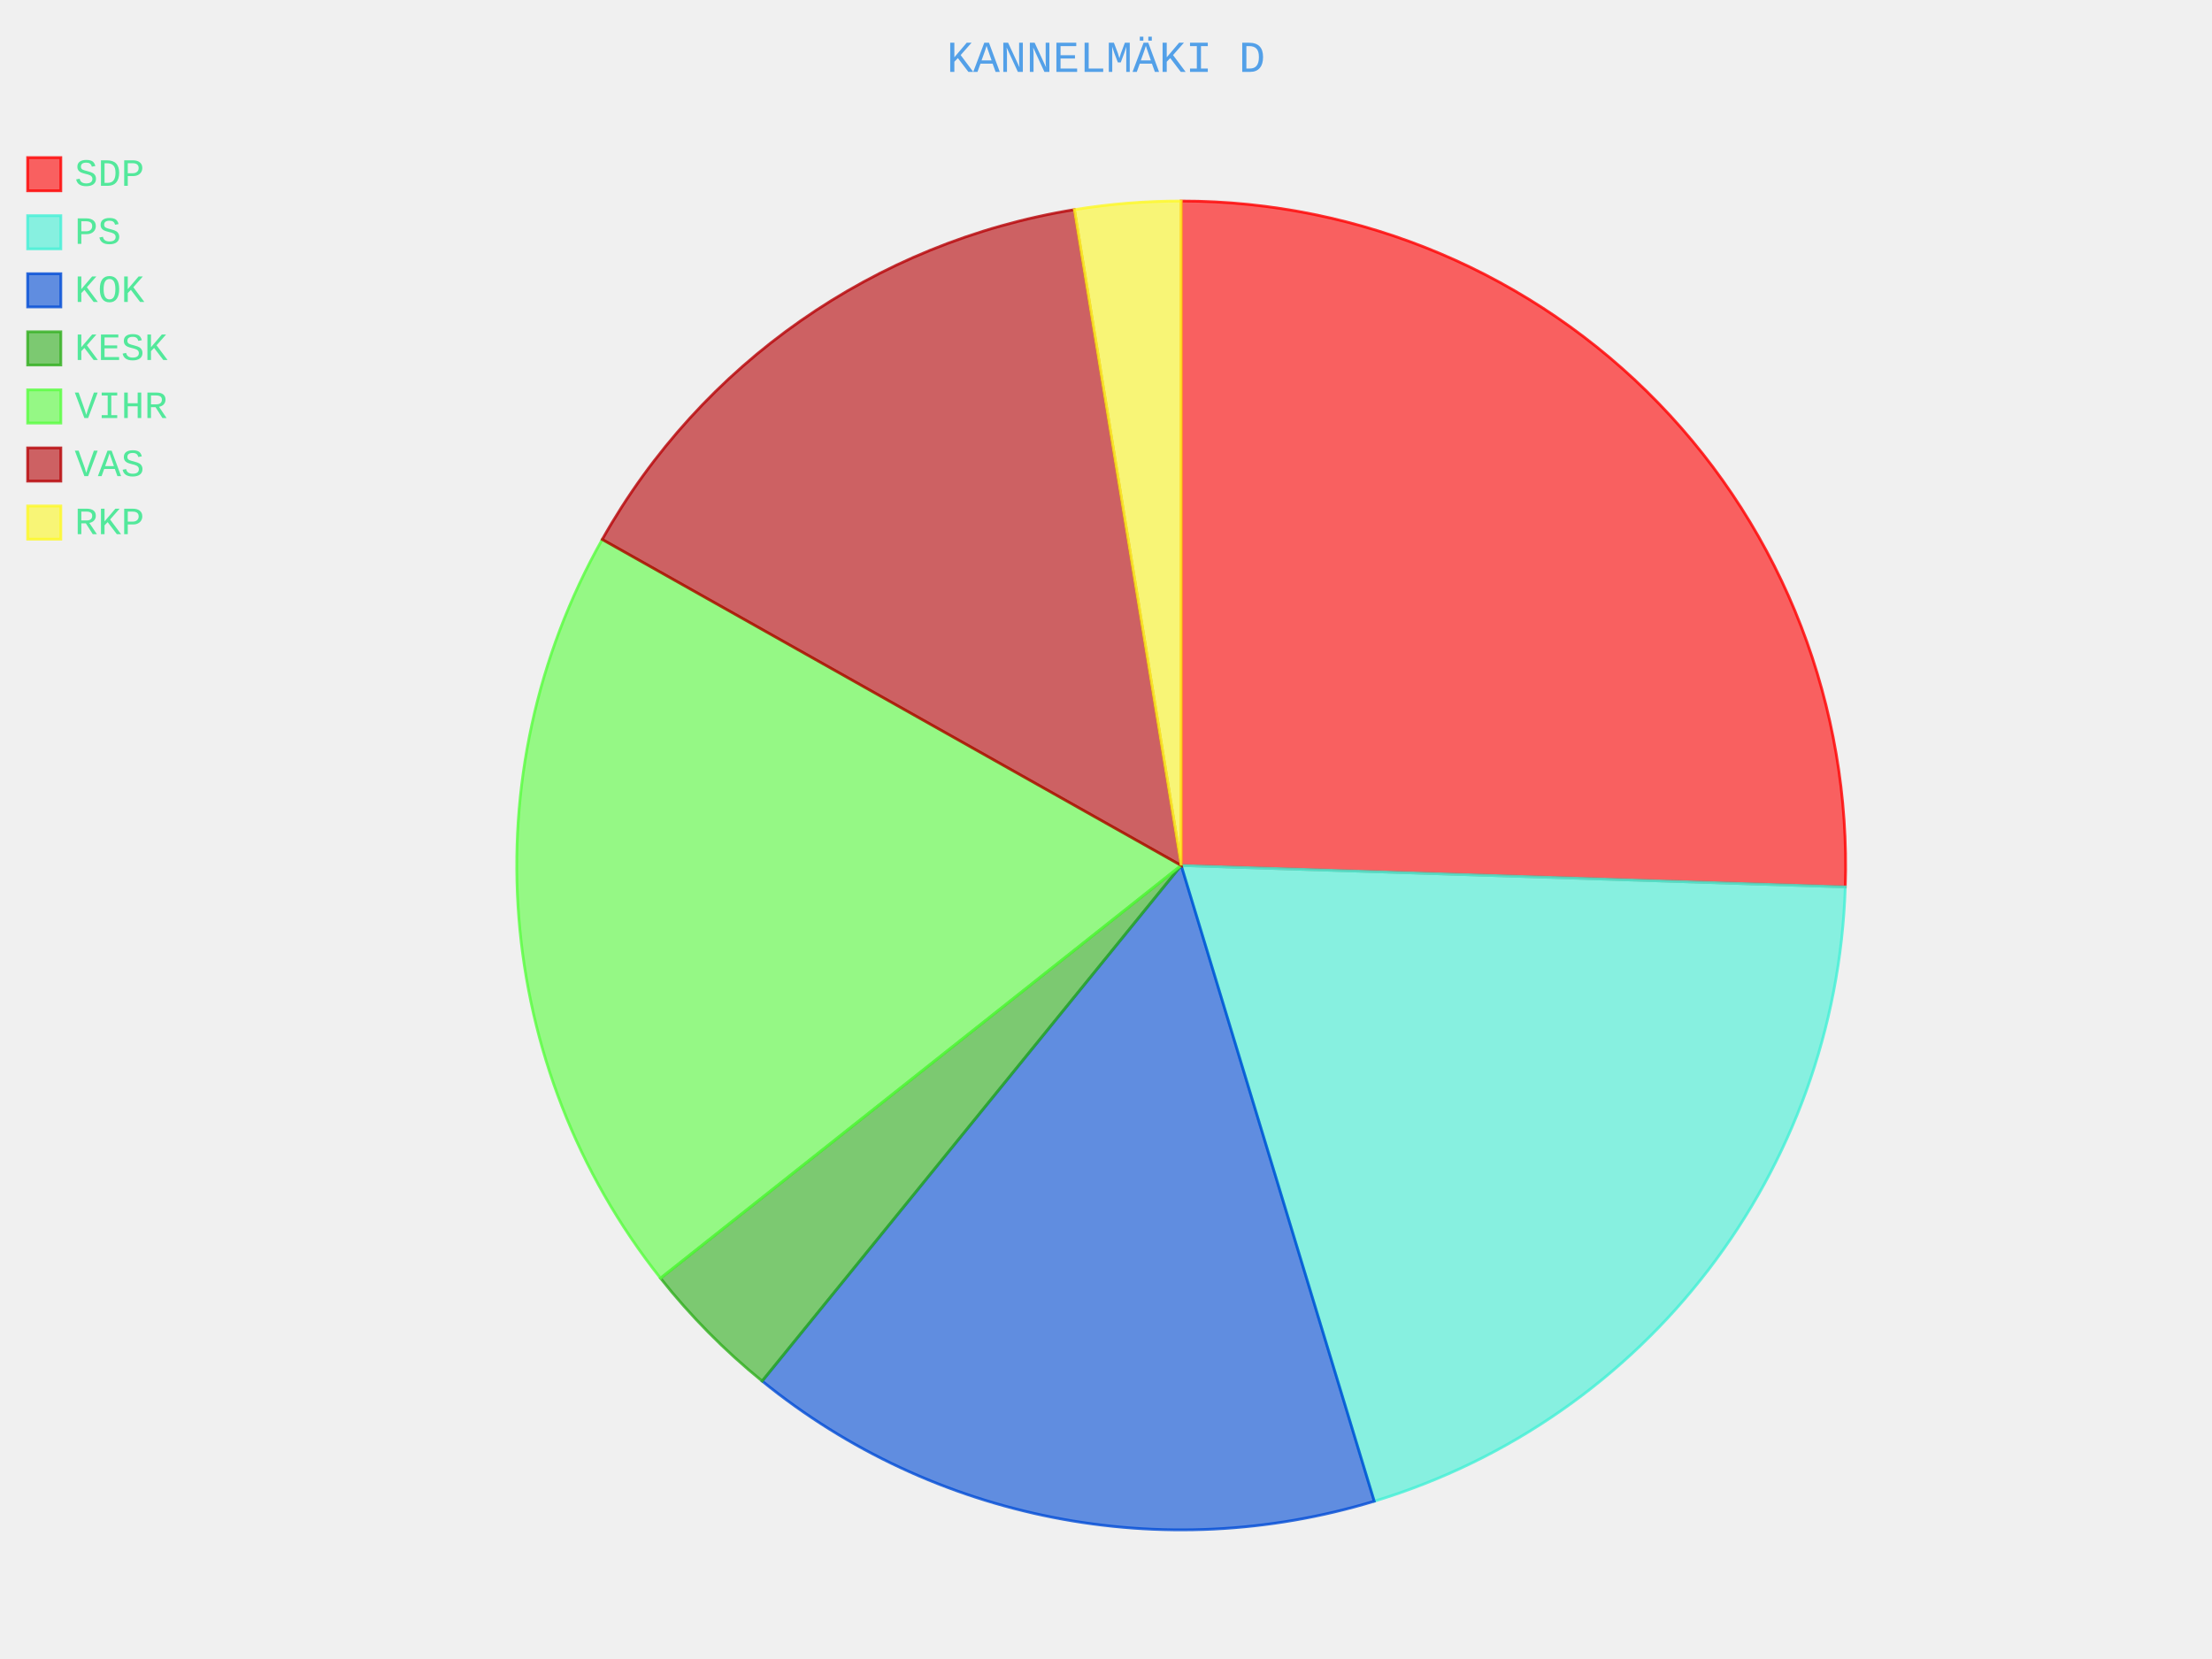
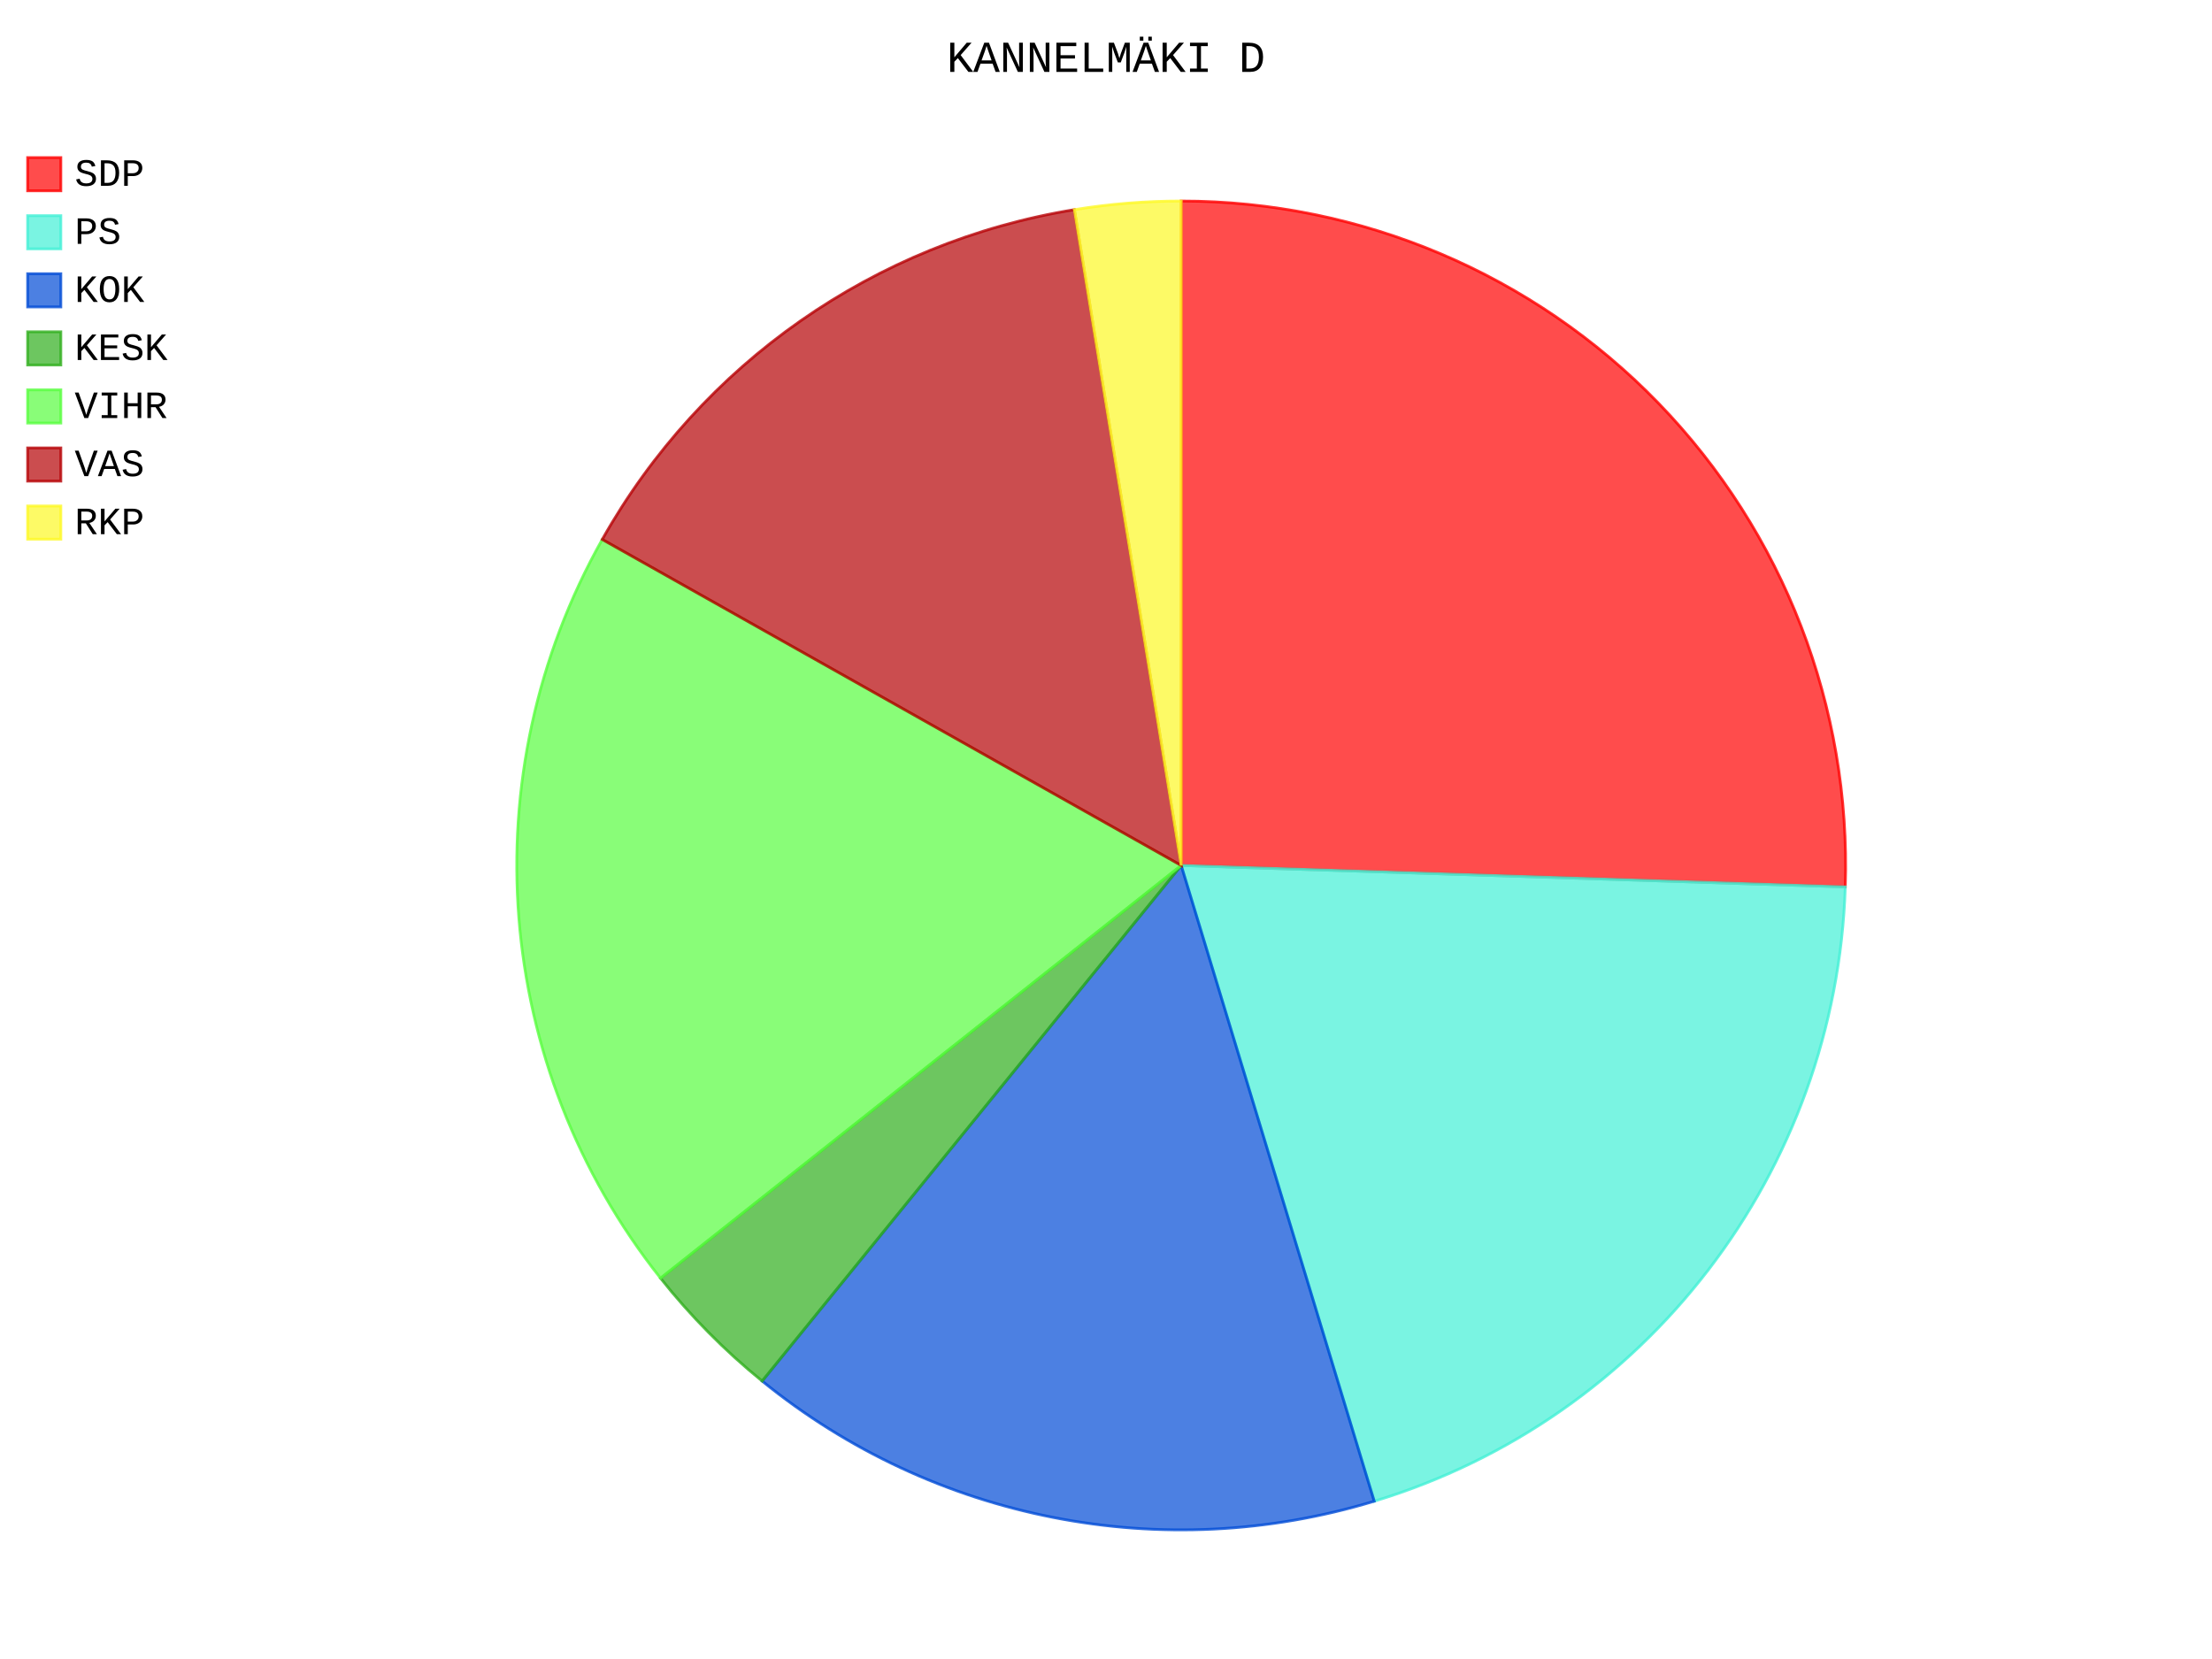
- <svg xmlns="http://www.w3.org/2000/svg" class="pygal-chart" id="chart-bf8b6b57-1ccb-4e97-88f2-b099819ed9dc" viewBox="0 0 800 600">
+ <svg xmlns="http://www.w3.org/2000/svg" class="pygal-chart" id="chart-9689b11e-7386-4bd8-bd44-92817d5942d6" viewBox="0 0 800 600">
  <defs>
-     <style type="text/css">#chart-bf8b6b57-1ccb-4e97-88f2-b099819ed9dc{-webkit-user-select:none;-webkit-font-smoothing:antialiased;font-family:Consolas,"Liberation Mono",Menlo,Courier,monospace}#chart-bf8b6b57-1ccb-4e97-88f2-b099819ed9dc .title{font-family:Consolas,"Liberation Mono",Menlo,Courier,monospace;font-size:16px}#chart-bf8b6b57-1ccb-4e97-88f2-b099819ed9dc .legends .legend text{font-family:Consolas,"Liberation Mono",Menlo,Courier,monospace;font-size:14px}#chart-bf8b6b57-1ccb-4e97-88f2-b099819ed9dc .axis text{font-family:Consolas,"Liberation Mono",Menlo,Courier,monospace;font-size:10px}#chart-bf8b6b57-1ccb-4e97-88f2-b099819ed9dc .axis text.major{font-family:Consolas,"Liberation Mono",Menlo,Courier,monospace;font-size:10px}#chart-bf8b6b57-1ccb-4e97-88f2-b099819ed9dc .text-overlay text.value{font-family:Consolas,"Liberation Mono",Menlo,Courier,monospace;font-size:16px}#chart-bf8b6b57-1ccb-4e97-88f2-b099819ed9dc .text-overlay text.label{font-family:Consolas,"Liberation Mono",Menlo,Courier,monospace;font-size:10px}#chart-bf8b6b57-1ccb-4e97-88f2-b099819ed9dc .tooltip{font-family:Consolas,"Liberation Mono",Menlo,Courier,monospace;font-size:14px}#chart-bf8b6b57-1ccb-4e97-88f2-b099819ed9dc text.no_data{font-family:Consolas,"Liberation Mono",Menlo,Courier,monospace;font-size:64px}
- #chart-bf8b6b57-1ccb-4e97-88f2-b099819ed9dc{background-color:transparent}#chart-bf8b6b57-1ccb-4e97-88f2-b099819ed9dc path,#chart-bf8b6b57-1ccb-4e97-88f2-b099819ed9dc line,#chart-bf8b6b57-1ccb-4e97-88f2-b099819ed9dc rect,#chart-bf8b6b57-1ccb-4e97-88f2-b099819ed9dc circle{-webkit-transition:1000ms ease-in;-moz-transition:1000ms ease-in;transition:1000ms ease-in}#chart-bf8b6b57-1ccb-4e97-88f2-b099819ed9dc .graph &gt; .background{fill:transparent}#chart-bf8b6b57-1ccb-4e97-88f2-b099819ed9dc .plot &gt; .background{fill:transparent}#chart-bf8b6b57-1ccb-4e97-88f2-b099819ed9dc .graph{fill:#53E89B}#chart-bf8b6b57-1ccb-4e97-88f2-b099819ed9dc text.no_data{fill:#53A0E8}#chart-bf8b6b57-1ccb-4e97-88f2-b099819ed9dc .title{fill:#53A0E8}#chart-bf8b6b57-1ccb-4e97-88f2-b099819ed9dc .legends .legend text{fill:#53E89B}#chart-bf8b6b57-1ccb-4e97-88f2-b099819ed9dc .legends .legend:hover text{fill:#53A0E8}#chart-bf8b6b57-1ccb-4e97-88f2-b099819ed9dc .axis .line{stroke:#53A0E8}#chart-bf8b6b57-1ccb-4e97-88f2-b099819ed9dc .axis .guide.line{stroke:#630C0D}#chart-bf8b6b57-1ccb-4e97-88f2-b099819ed9dc .axis .major.line{stroke:#53E89B}#chart-bf8b6b57-1ccb-4e97-88f2-b099819ed9dc .axis text.major{fill:#53A0E8}#chart-bf8b6b57-1ccb-4e97-88f2-b099819ed9dc .axis.y .guides:hover .guide.line,#chart-bf8b6b57-1ccb-4e97-88f2-b099819ed9dc .line-graph .axis.x .guides:hover .guide.line,#chart-bf8b6b57-1ccb-4e97-88f2-b099819ed9dc .stackedline-graph .axis.x .guides:hover .guide.line,#chart-bf8b6b57-1ccb-4e97-88f2-b099819ed9dc .xy-graph .axis.x .guides:hover .guide.line{stroke:#53A0E8}#chart-bf8b6b57-1ccb-4e97-88f2-b099819ed9dc .axis .guides:hover text{fill:#53A0E8}#chart-bf8b6b57-1ccb-4e97-88f2-b099819ed9dc .reactive{fill-opacity:.6;stroke-opacity:.8}#chart-bf8b6b57-1ccb-4e97-88f2-b099819ed9dc .ci{stroke:#53E89B}#chart-bf8b6b57-1ccb-4e97-88f2-b099819ed9dc .reactive.active,#chart-bf8b6b57-1ccb-4e97-88f2-b099819ed9dc .active .reactive{fill-opacity:.9;stroke-opacity:.9;stroke-width:4}#chart-bf8b6b57-1ccb-4e97-88f2-b099819ed9dc .ci .reactive.active{stroke-width:1.5}#chart-bf8b6b57-1ccb-4e97-88f2-b099819ed9dc .series text{fill:#53A0E8}#chart-bf8b6b57-1ccb-4e97-88f2-b099819ed9dc .tooltip rect{fill:transparent;stroke:#53A0E8;-webkit-transition:opacity 1000ms ease-in;-moz-transition:opacity 1000ms ease-in;transition:opacity 1000ms ease-in}#chart-bf8b6b57-1ccb-4e97-88f2-b099819ed9dc .tooltip .label{fill:#53E89B}#chart-bf8b6b57-1ccb-4e97-88f2-b099819ed9dc .tooltip .label{fill:#53E89B}#chart-bf8b6b57-1ccb-4e97-88f2-b099819ed9dc .tooltip .legend{font-size:.8em;fill:#630C0D}#chart-bf8b6b57-1ccb-4e97-88f2-b099819ed9dc .tooltip .x_label{font-size:.6em;fill:#53A0E8}#chart-bf8b6b57-1ccb-4e97-88f2-b099819ed9dc .tooltip .xlink{font-size:.5em;text-decoration:underline}#chart-bf8b6b57-1ccb-4e97-88f2-b099819ed9dc .tooltip .value{font-size:1.5em}#chart-bf8b6b57-1ccb-4e97-88f2-b099819ed9dc .bound{font-size:.5em}#chart-bf8b6b57-1ccb-4e97-88f2-b099819ed9dc .max-value{font-size:.75em;fill:#630C0D}#chart-bf8b6b57-1ccb-4e97-88f2-b099819ed9dc .map-element{fill:transparent;stroke:#630C0D !important}#chart-bf8b6b57-1ccb-4e97-88f2-b099819ed9dc .map-element .reactive{fill-opacity:inherit;stroke-opacity:inherit}#chart-bf8b6b57-1ccb-4e97-88f2-b099819ed9dc .color-0,#chart-bf8b6b57-1ccb-4e97-88f2-b099819ed9dc .color-0 a:visited{stroke:#ff0000;fill:#ff0000}#chart-bf8b6b57-1ccb-4e97-88f2-b099819ed9dc .color-1,#chart-bf8b6b57-1ccb-4e97-88f2-b099819ed9dc .color-1 a:visited{stroke:#42f0d6;fill:#42f0d6}#chart-bf8b6b57-1ccb-4e97-88f2-b099819ed9dc .color-2,#chart-bf8b6b57-1ccb-4e97-88f2-b099819ed9dc .color-2 a:visited{stroke:#004bd6;fill:#004bd6}#chart-bf8b6b57-1ccb-4e97-88f2-b099819ed9dc .color-3,#chart-bf8b6b57-1ccb-4e97-88f2-b099819ed9dc .color-3 a:visited{stroke:#30af1d;fill:#30af1d}#chart-bf8b6b57-1ccb-4e97-88f2-b099819ed9dc .color-4,#chart-bf8b6b57-1ccb-4e97-88f2-b099819ed9dc .color-4 a:visited{stroke:#58fd3f;fill:#58fd3f}#chart-bf8b6b57-1ccb-4e97-88f2-b099819ed9dc .color-5,#chart-bf8b6b57-1ccb-4e97-88f2-b099819ed9dc .color-5 a:visited{stroke:#b60205;fill:#b60205}#chart-bf8b6b57-1ccb-4e97-88f2-b099819ed9dc .color-6,#chart-bf8b6b57-1ccb-4e97-88f2-b099819ed9dc .color-6 a:visited{stroke:#fdf926;fill:#fdf926}#chart-bf8b6b57-1ccb-4e97-88f2-b099819ed9dc .text-overlay .color-0 text{fill:black}#chart-bf8b6b57-1ccb-4e97-88f2-b099819ed9dc .text-overlay .color-1 text{fill:black}#chart-bf8b6b57-1ccb-4e97-88f2-b099819ed9dc .text-overlay .color-2 text{fill:black}#chart-bf8b6b57-1ccb-4e97-88f2-b099819ed9dc .text-overlay .color-3 text{fill:black}#chart-bf8b6b57-1ccb-4e97-88f2-b099819ed9dc .text-overlay .color-4 text{fill:black}#chart-bf8b6b57-1ccb-4e97-88f2-b099819ed9dc .text-overlay .color-5 text{fill:black}#chart-bf8b6b57-1ccb-4e97-88f2-b099819ed9dc .text-overlay .color-6 text{fill:black}
- #chart-bf8b6b57-1ccb-4e97-88f2-b099819ed9dc text.no_data{text-anchor:middle}#chart-bf8b6b57-1ccb-4e97-88f2-b099819ed9dc .guide.line{fill:none}#chart-bf8b6b57-1ccb-4e97-88f2-b099819ed9dc .centered{text-anchor:middle}#chart-bf8b6b57-1ccb-4e97-88f2-b099819ed9dc .title{text-anchor:middle}#chart-bf8b6b57-1ccb-4e97-88f2-b099819ed9dc .legends .legend text{fill-opacity:1}#chart-bf8b6b57-1ccb-4e97-88f2-b099819ed9dc .axis.x text{text-anchor:middle}#chart-bf8b6b57-1ccb-4e97-88f2-b099819ed9dc .axis.x:not(.web) text[transform]{text-anchor:start}#chart-bf8b6b57-1ccb-4e97-88f2-b099819ed9dc .axis.x:not(.web) text[transform].backwards{text-anchor:end}#chart-bf8b6b57-1ccb-4e97-88f2-b099819ed9dc .axis.y text{text-anchor:end}#chart-bf8b6b57-1ccb-4e97-88f2-b099819ed9dc .axis.y text[transform].backwards{text-anchor:start}#chart-bf8b6b57-1ccb-4e97-88f2-b099819ed9dc .axis.y2 text{text-anchor:start}#chart-bf8b6b57-1ccb-4e97-88f2-b099819ed9dc .axis.y2 text[transform].backwards{text-anchor:end}#chart-bf8b6b57-1ccb-4e97-88f2-b099819ed9dc .axis .guide.line{stroke-dasharray:4,4}#chart-bf8b6b57-1ccb-4e97-88f2-b099819ed9dc .axis .major.guide.line{stroke-dasharray:6,6}#chart-bf8b6b57-1ccb-4e97-88f2-b099819ed9dc .horizontal .axis.y .guide.line,#chart-bf8b6b57-1ccb-4e97-88f2-b099819ed9dc .horizontal .axis.y2 .guide.line,#chart-bf8b6b57-1ccb-4e97-88f2-b099819ed9dc .vertical .axis.x .guide.line{opacity:0}#chart-bf8b6b57-1ccb-4e97-88f2-b099819ed9dc .horizontal .axis.always_show .guide.line,#chart-bf8b6b57-1ccb-4e97-88f2-b099819ed9dc .vertical .axis.always_show .guide.line{opacity:1 !important}#chart-bf8b6b57-1ccb-4e97-88f2-b099819ed9dc .axis.y .guides:hover .guide.line,#chart-bf8b6b57-1ccb-4e97-88f2-b099819ed9dc .axis.y2 .guides:hover .guide.line,#chart-bf8b6b57-1ccb-4e97-88f2-b099819ed9dc .axis.x .guides:hover .guide.line{opacity:1}#chart-bf8b6b57-1ccb-4e97-88f2-b099819ed9dc .axis .guides:hover text{opacity:1}#chart-bf8b6b57-1ccb-4e97-88f2-b099819ed9dc .nofill{fill:none}#chart-bf8b6b57-1ccb-4e97-88f2-b099819ed9dc .subtle-fill{fill-opacity:.2}#chart-bf8b6b57-1ccb-4e97-88f2-b099819ed9dc .dot{stroke-width:1px;fill-opacity:1}#chart-bf8b6b57-1ccb-4e97-88f2-b099819ed9dc .dot.active{stroke-width:5px}#chart-bf8b6b57-1ccb-4e97-88f2-b099819ed9dc .dot.negative{fill:transparent}#chart-bf8b6b57-1ccb-4e97-88f2-b099819ed9dc text,#chart-bf8b6b57-1ccb-4e97-88f2-b099819ed9dc tspan{stroke:none !important}#chart-bf8b6b57-1ccb-4e97-88f2-b099819ed9dc .series text.active{opacity:1}#chart-bf8b6b57-1ccb-4e97-88f2-b099819ed9dc .tooltip rect{fill-opacity:.95;stroke-width:.5}#chart-bf8b6b57-1ccb-4e97-88f2-b099819ed9dc .tooltip text{fill-opacity:1}#chart-bf8b6b57-1ccb-4e97-88f2-b099819ed9dc .showable{visibility:hidden}#chart-bf8b6b57-1ccb-4e97-88f2-b099819ed9dc .showable.shown{visibility:visible}#chart-bf8b6b57-1ccb-4e97-88f2-b099819ed9dc .gauge-background{fill:rgba(229,229,229,1);stroke:none}#chart-bf8b6b57-1ccb-4e97-88f2-b099819ed9dc .bg-lines{stroke:transparent;stroke-width:2px}</style>
+     <style type="text/css">#chart-9689b11e-7386-4bd8-bd44-92817d5942d6{-webkit-user-select:none;-webkit-font-smoothing:antialiased;font-family:Consolas,"Liberation Mono",Menlo,Courier,monospace}#chart-9689b11e-7386-4bd8-bd44-92817d5942d6 .title{font-family:Consolas,"Liberation Mono",Menlo,Courier,monospace;font-size:16px}#chart-9689b11e-7386-4bd8-bd44-92817d5942d6 .legends .legend text{font-family:Consolas,"Liberation Mono",Menlo,Courier,monospace;font-size:14px}#chart-9689b11e-7386-4bd8-bd44-92817d5942d6 .axis text{font-family:Consolas,"Liberation Mono",Menlo,Courier,monospace;font-size:10px}#chart-9689b11e-7386-4bd8-bd44-92817d5942d6 .axis text.major{font-family:Consolas,"Liberation Mono",Menlo,Courier,monospace;font-size:10px}#chart-9689b11e-7386-4bd8-bd44-92817d5942d6 .text-overlay text.value{font-family:Consolas,"Liberation Mono",Menlo,Courier,monospace;font-size:16px}#chart-9689b11e-7386-4bd8-bd44-92817d5942d6 .text-overlay text.label{font-family:Consolas,"Liberation Mono",Menlo,Courier,monospace;font-size:10px}#chart-9689b11e-7386-4bd8-bd44-92817d5942d6 .tooltip{font-family:Consolas,"Liberation Mono",Menlo,Courier,monospace;font-size:14px}#chart-9689b11e-7386-4bd8-bd44-92817d5942d6 text.no_data{font-family:Consolas,"Liberation Mono",Menlo,Courier,monospace;font-size:64px}
+ #chart-9689b11e-7386-4bd8-bd44-92817d5942d6{background-color:#ffffff}#chart-9689b11e-7386-4bd8-bd44-92817d5942d6 path,#chart-9689b11e-7386-4bd8-bd44-92817d5942d6 line,#chart-9689b11e-7386-4bd8-bd44-92817d5942d6 rect,#chart-9689b11e-7386-4bd8-bd44-92817d5942d6 circle{-webkit-transition:300ms ease-in;-moz-transition:300ms ease-in;transition:300ms ease-in}#chart-9689b11e-7386-4bd8-bd44-92817d5942d6 .graph &gt; .background{fill:#ffffff}#chart-9689b11e-7386-4bd8-bd44-92817d5942d6 .plot &gt; .background{fill:#ffffff}#chart-9689b11e-7386-4bd8-bd44-92817d5942d6 .graph{fill:#000000}#chart-9689b11e-7386-4bd8-bd44-92817d5942d6 text.no_data{fill:#000000}#chart-9689b11e-7386-4bd8-bd44-92817d5942d6 .title{fill:#000000}#chart-9689b11e-7386-4bd8-bd44-92817d5942d6 .legends .legend text{fill:#000000}#chart-9689b11e-7386-4bd8-bd44-92817d5942d6 .legends .legend:hover text{fill:#000000}#chart-9689b11e-7386-4bd8-bd44-92817d5942d6 .axis .line{stroke:#000000}#chart-9689b11e-7386-4bd8-bd44-92817d5942d6 .axis .guide.line{stroke:#000000}#chart-9689b11e-7386-4bd8-bd44-92817d5942d6 .axis .major.line{stroke:#000000}#chart-9689b11e-7386-4bd8-bd44-92817d5942d6 .axis text.major{fill:#000000}#chart-9689b11e-7386-4bd8-bd44-92817d5942d6 .axis.y .guides:hover .guide.line,#chart-9689b11e-7386-4bd8-bd44-92817d5942d6 .line-graph .axis.x .guides:hover .guide.line,#chart-9689b11e-7386-4bd8-bd44-92817d5942d6 .stackedline-graph .axis.x .guides:hover .guide.line,#chart-9689b11e-7386-4bd8-bd44-92817d5942d6 .xy-graph .axis.x .guides:hover .guide.line{stroke:#000000}#chart-9689b11e-7386-4bd8-bd44-92817d5942d6 .axis .guides:hover text{fill:#000000}#chart-9689b11e-7386-4bd8-bd44-92817d5942d6 .reactive{fill-opacity:.7;stroke-opacity:.8}#chart-9689b11e-7386-4bd8-bd44-92817d5942d6 .ci{stroke:#000000}#chart-9689b11e-7386-4bd8-bd44-92817d5942d6 .reactive.active,#chart-9689b11e-7386-4bd8-bd44-92817d5942d6 .active .reactive{fill-opacity:.9;stroke-opacity:.9;stroke-width:4}#chart-9689b11e-7386-4bd8-bd44-92817d5942d6 .ci .reactive.active{stroke-width:1.5}#chart-9689b11e-7386-4bd8-bd44-92817d5942d6 .series text{fill:#000000}#chart-9689b11e-7386-4bd8-bd44-92817d5942d6 .tooltip rect{fill:#ffffff;stroke:#000000;-webkit-transition:opacity 300ms ease-in;-moz-transition:opacity 300ms ease-in;transition:opacity 300ms ease-in}#chart-9689b11e-7386-4bd8-bd44-92817d5942d6 .tooltip .label{fill:#000000}#chart-9689b11e-7386-4bd8-bd44-92817d5942d6 .tooltip .label{fill:#000000}#chart-9689b11e-7386-4bd8-bd44-92817d5942d6 .tooltip .legend{font-size:.8em;fill:#000000}#chart-9689b11e-7386-4bd8-bd44-92817d5942d6 .tooltip .x_label{font-size:.6em;fill:#000000}#chart-9689b11e-7386-4bd8-bd44-92817d5942d6 .tooltip .xlink{font-size:.5em;text-decoration:underline}#chart-9689b11e-7386-4bd8-bd44-92817d5942d6 .tooltip .value{font-size:1.5em}#chart-9689b11e-7386-4bd8-bd44-92817d5942d6 .bound{font-size:.5em}#chart-9689b11e-7386-4bd8-bd44-92817d5942d6 .max-value{font-size:.75em;fill:#000000}#chart-9689b11e-7386-4bd8-bd44-92817d5942d6 .map-element{fill:#ffffff;stroke:#000000 !important}#chart-9689b11e-7386-4bd8-bd44-92817d5942d6 .map-element .reactive{fill-opacity:inherit;stroke-opacity:inherit}#chart-9689b11e-7386-4bd8-bd44-92817d5942d6 .color-0,#chart-9689b11e-7386-4bd8-bd44-92817d5942d6 .color-0 a:visited{stroke:#ff0000;fill:#ff0000}#chart-9689b11e-7386-4bd8-bd44-92817d5942d6 .color-1,#chart-9689b11e-7386-4bd8-bd44-92817d5942d6 .color-1 a:visited{stroke:#42f0d6;fill:#42f0d6}#chart-9689b11e-7386-4bd8-bd44-92817d5942d6 .color-2,#chart-9689b11e-7386-4bd8-bd44-92817d5942d6 .color-2 a:visited{stroke:#004bd6;fill:#004bd6}#chart-9689b11e-7386-4bd8-bd44-92817d5942d6 .color-3,#chart-9689b11e-7386-4bd8-bd44-92817d5942d6 .color-3 a:visited{stroke:#30af1d;fill:#30af1d}#chart-9689b11e-7386-4bd8-bd44-92817d5942d6 .color-4,#chart-9689b11e-7386-4bd8-bd44-92817d5942d6 .color-4 a:visited{stroke:#58fd3f;fill:#58fd3f}#chart-9689b11e-7386-4bd8-bd44-92817d5942d6 .color-5,#chart-9689b11e-7386-4bd8-bd44-92817d5942d6 .color-5 a:visited{stroke:#b60205;fill:#b60205}#chart-9689b11e-7386-4bd8-bd44-92817d5942d6 .color-6,#chart-9689b11e-7386-4bd8-bd44-92817d5942d6 .color-6 a:visited{stroke:#fdf926;fill:#fdf926}#chart-9689b11e-7386-4bd8-bd44-92817d5942d6 .text-overlay .color-0 text{fill:black}#chart-9689b11e-7386-4bd8-bd44-92817d5942d6 .text-overlay .color-1 text{fill:black}#chart-9689b11e-7386-4bd8-bd44-92817d5942d6 .text-overlay .color-2 text{fill:black}#chart-9689b11e-7386-4bd8-bd44-92817d5942d6 .text-overlay .color-3 text{fill:black}#chart-9689b11e-7386-4bd8-bd44-92817d5942d6 .text-overlay .color-4 text{fill:black}#chart-9689b11e-7386-4bd8-bd44-92817d5942d6 .text-overlay .color-5 text{fill:black}#chart-9689b11e-7386-4bd8-bd44-92817d5942d6 .text-overlay .color-6 text{fill:black}
+ #chart-9689b11e-7386-4bd8-bd44-92817d5942d6 text.no_data{text-anchor:middle}#chart-9689b11e-7386-4bd8-bd44-92817d5942d6 .guide.line{fill:none}#chart-9689b11e-7386-4bd8-bd44-92817d5942d6 .centered{text-anchor:middle}#chart-9689b11e-7386-4bd8-bd44-92817d5942d6 .title{text-anchor:middle}#chart-9689b11e-7386-4bd8-bd44-92817d5942d6 .legends .legend text{fill-opacity:1}#chart-9689b11e-7386-4bd8-bd44-92817d5942d6 .axis.x text{text-anchor:middle}#chart-9689b11e-7386-4bd8-bd44-92817d5942d6 .axis.x:not(.web) text[transform]{text-anchor:start}#chart-9689b11e-7386-4bd8-bd44-92817d5942d6 .axis.x:not(.web) text[transform].backwards{text-anchor:end}#chart-9689b11e-7386-4bd8-bd44-92817d5942d6 .axis.y text{text-anchor:end}#chart-9689b11e-7386-4bd8-bd44-92817d5942d6 .axis.y text[transform].backwards{text-anchor:start}#chart-9689b11e-7386-4bd8-bd44-92817d5942d6 .axis.y2 text{text-anchor:start}#chart-9689b11e-7386-4bd8-bd44-92817d5942d6 .axis.y2 text[transform].backwards{text-anchor:end}#chart-9689b11e-7386-4bd8-bd44-92817d5942d6 .axis .guide.line{stroke-dasharray:4,4}#chart-9689b11e-7386-4bd8-bd44-92817d5942d6 .axis .major.guide.line{stroke-dasharray:6,6}#chart-9689b11e-7386-4bd8-bd44-92817d5942d6 .horizontal .axis.y .guide.line,#chart-9689b11e-7386-4bd8-bd44-92817d5942d6 .horizontal .axis.y2 .guide.line,#chart-9689b11e-7386-4bd8-bd44-92817d5942d6 .vertical .axis.x .guide.line{opacity:0}#chart-9689b11e-7386-4bd8-bd44-92817d5942d6 .horizontal .axis.always_show .guide.line,#chart-9689b11e-7386-4bd8-bd44-92817d5942d6 .vertical .axis.always_show .guide.line{opacity:1 !important}#chart-9689b11e-7386-4bd8-bd44-92817d5942d6 .axis.y .guides:hover .guide.line,#chart-9689b11e-7386-4bd8-bd44-92817d5942d6 .axis.y2 .guides:hover .guide.line,#chart-9689b11e-7386-4bd8-bd44-92817d5942d6 .axis.x .guides:hover .guide.line{opacity:1}#chart-9689b11e-7386-4bd8-bd44-92817d5942d6 .axis .guides:hover text{opacity:1}#chart-9689b11e-7386-4bd8-bd44-92817d5942d6 .nofill{fill:none}#chart-9689b11e-7386-4bd8-bd44-92817d5942d6 .subtle-fill{fill-opacity:.2}#chart-9689b11e-7386-4bd8-bd44-92817d5942d6 .dot{stroke-width:1px;fill-opacity:1}#chart-9689b11e-7386-4bd8-bd44-92817d5942d6 .dot.active{stroke-width:5px}#chart-9689b11e-7386-4bd8-bd44-92817d5942d6 .dot.negative{fill:transparent}#chart-9689b11e-7386-4bd8-bd44-92817d5942d6 text,#chart-9689b11e-7386-4bd8-bd44-92817d5942d6 tspan{stroke:none !important}#chart-9689b11e-7386-4bd8-bd44-92817d5942d6 .series text.active{opacity:1}#chart-9689b11e-7386-4bd8-bd44-92817d5942d6 .tooltip rect{fill-opacity:.95;stroke-width:.5}#chart-9689b11e-7386-4bd8-bd44-92817d5942d6 .tooltip text{fill-opacity:1}#chart-9689b11e-7386-4bd8-bd44-92817d5942d6 .showable{visibility:hidden}#chart-9689b11e-7386-4bd8-bd44-92817d5942d6 .showable.shown{visibility:visible}#chart-9689b11e-7386-4bd8-bd44-92817d5942d6 .gauge-background{fill:rgba(229,229,229,1);stroke:none}#chart-9689b11e-7386-4bd8-bd44-92817d5942d6 .bg-lines{stroke:#ffffff;stroke-width:2px}</style>
  </defs>
  <g class="graph pie-graph vertical">
    <rect class="background" height="600" width="800" x="0" y="0" />
    <g class="plot" transform="translate(75, 46)">
      <rect class="background" height="534" width="704.4" x="0" y="0" />
      <g class="series serie-0 color-0">
        <g class="slices">
          <g class="slice">
            <path class="slice reactive tooltip-trigger" d="M352.2 26.7 A240.3 240.3 0 0 1 592.375 274.761 L352.2 267 A0 0 0 0 0 352.2 267 z" />
          </g>
        </g>
      </g>
      <g class="series serie-1 color-1">
        <g class="slices">
          <g class="slice">
            <path class="slice reactive tooltip-trigger" d="M592.375 274.761 A240.3 240.3 0 0 1 422.013 496.935 L352.2 267 A0 0 0 0 0 352.2 267 z" />
          </g>
        </g>
      </g>
      <g class="series serie-2 color-2">
        <g class="slices">
          <g class="slice">
            <path class="slice reactive tooltip-trigger" d="M422.013 496.935 A240.3 240.3 0 0 1 200.648 453.483 L352.2 267 A0 0 0 0 0 352.2 267 z" />
          </g>
        </g>
      </g>
      <g class="series serie-3 color-3">
        <g class="slices">
          <g class="slice">
            <path class="slice reactive tooltip-trigger" d="M200.648 453.483 A240.3 240.3 0 0 1 163.895 416.282 L352.2 267 A0 0 0 0 0 352.2 267 z" />
          </g>
        </g>
      </g>
      <g class="series serie-4 color-4">
        <g class="slices">
          <g class="slice">
            <path class="slice reactive tooltip-trigger" d="M163.895 416.282 A240.3 240.3 0 0 1 142.812 149.098 L352.2 267 A0 0 0 0 0 352.2 267 z" />
          </g>
        </g>
      </g>
      <g class="series serie-5 color-5">
        <g class="slices">
          <g class="slice">
            <path class="slice reactive tooltip-trigger" d="M142.812 149.098 A240.3 240.3 0 0 1 313.555 29.828 L352.2 267 A0 0 0 0 0 352.2 267 z" />
          </g>
        </g>
      </g>
      <g class="series serie-6 color-6">
        <g class="slices">
          <g class="slice">
            <path class="slice reactive tooltip-trigger" d="M313.555 29.828 A240.3 240.3 0 0 1 352.2 26.7 L352.2 267 A0 0 0 0 0 352.2 267 z" />
          </g>
        </g>
      </g>
    </g>
    <g class="titles">
      <text class="title plot_title" x="400.0" y="26">KANNELMÄKI D</text>
    </g>
    <g class="plot overlay" transform="translate(75, 46)">
      <g class="series serie-0 color-0" />
      <g class="series serie-1 color-1" />
      <g class="series serie-2 color-2" />
      <g class="series serie-3 color-3" />
      <g class="series serie-4 color-4" />
      <g class="series serie-5 color-5" />
      <g class="series serie-6 color-6" />
    </g>
    <g class="plot text-overlay" transform="translate(75, 46)">
      <g class="series serie-0 color-0" />
      <g class="series serie-1 color-1" />
      <g class="series serie-2 color-2" />
      <g class="series serie-3 color-3" />
      <g class="series serie-4 color-4" />
      <g class="series serie-5 color-5" />
      <g class="series serie-6 color-6" />
    </g>
    <g class="plot tooltip-overlay" transform="translate(75, 46)">
      <g class="tooltip" style="opacity: 0" transform="translate(0 0)">
        <rect class="tooltip-box" height="0" rx="0" ry="0" width="0" />
        <g class="text" />
      </g>
    </g>
    <g class="legends" transform="translate(10, 56)">
      <g class="legend reactive activate-serie" id="activate-serie-0">
        <rect class="color-0 reactive" height="12" width="12" x="0.0" y="1.0" />
        <text x="17.0" y="11.2">SDP</text>
      </g>
      <g class="legend reactive activate-serie" id="activate-serie-1">
        <rect class="color-1 reactive" height="12" width="12" x="0.0" y="22.0" />
        <text x="17.0" y="32.2">PS</text>
      </g>
      <g class="legend reactive activate-serie" id="activate-serie-2">
        <rect class="color-2 reactive" height="12" width="12" x="0.0" y="43.0" />
        <text x="17.0" y="53.2">KOK</text>
      </g>
      <g class="legend reactive activate-serie" id="activate-serie-3">
        <rect class="color-3 reactive" height="12" width="12" x="0.0" y="64.0" />
        <text x="17.0" y="74.2">KESK</text>
      </g>
      <g class="legend reactive activate-serie" id="activate-serie-4">
        <rect class="color-4 reactive" height="12" width="12" x="0.0" y="85.0" />
        <text x="17.0" y="95.2">VIHR</text>
      </g>
      <g class="legend reactive activate-serie" id="activate-serie-5">
        <rect class="color-5 reactive" height="12" width="12" x="0.0" y="106.0" />
        <text x="17.0" y="116.2">VAS</text>
      </g>
      <g class="legend reactive activate-serie" id="activate-serie-6">
        <rect class="color-6 reactive" height="12" width="12" x="0.0" y="127.0" />
        <text x="17.0" y="137.2">RKP</text>
      </g>
    </g>
    <g class="legends" transform="translate(790, 56)" />
  </g>
</svg>
